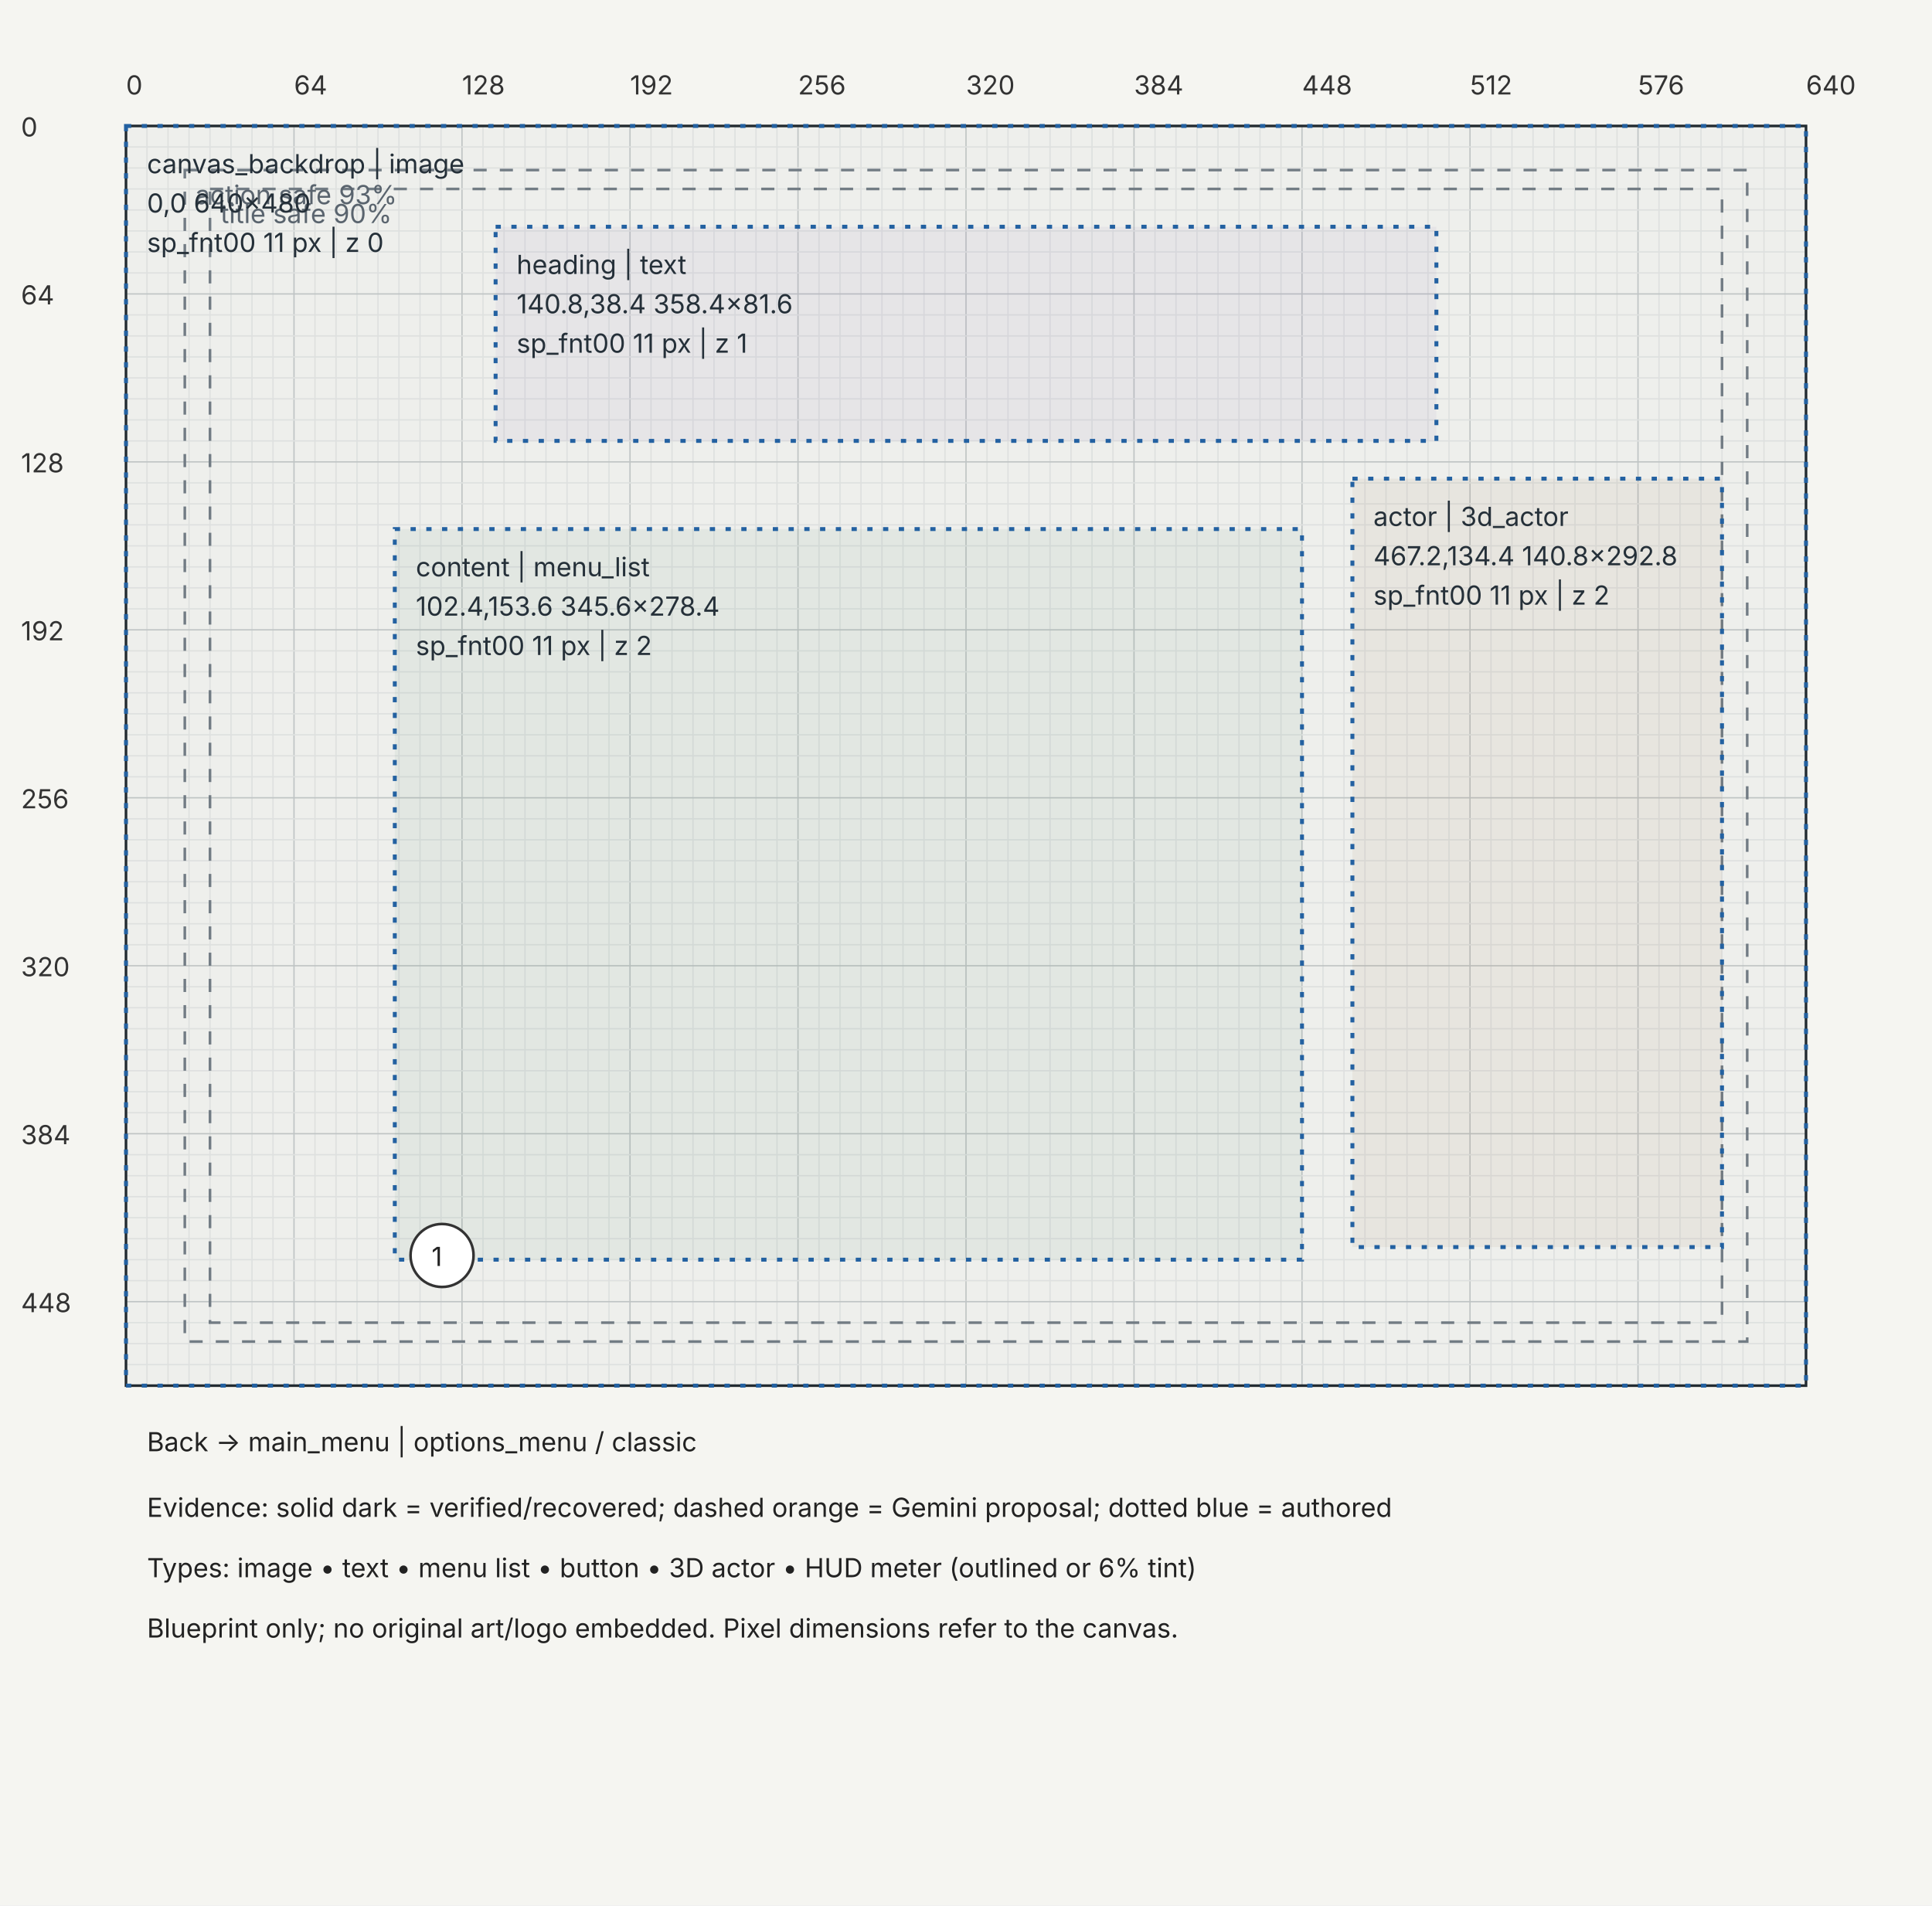
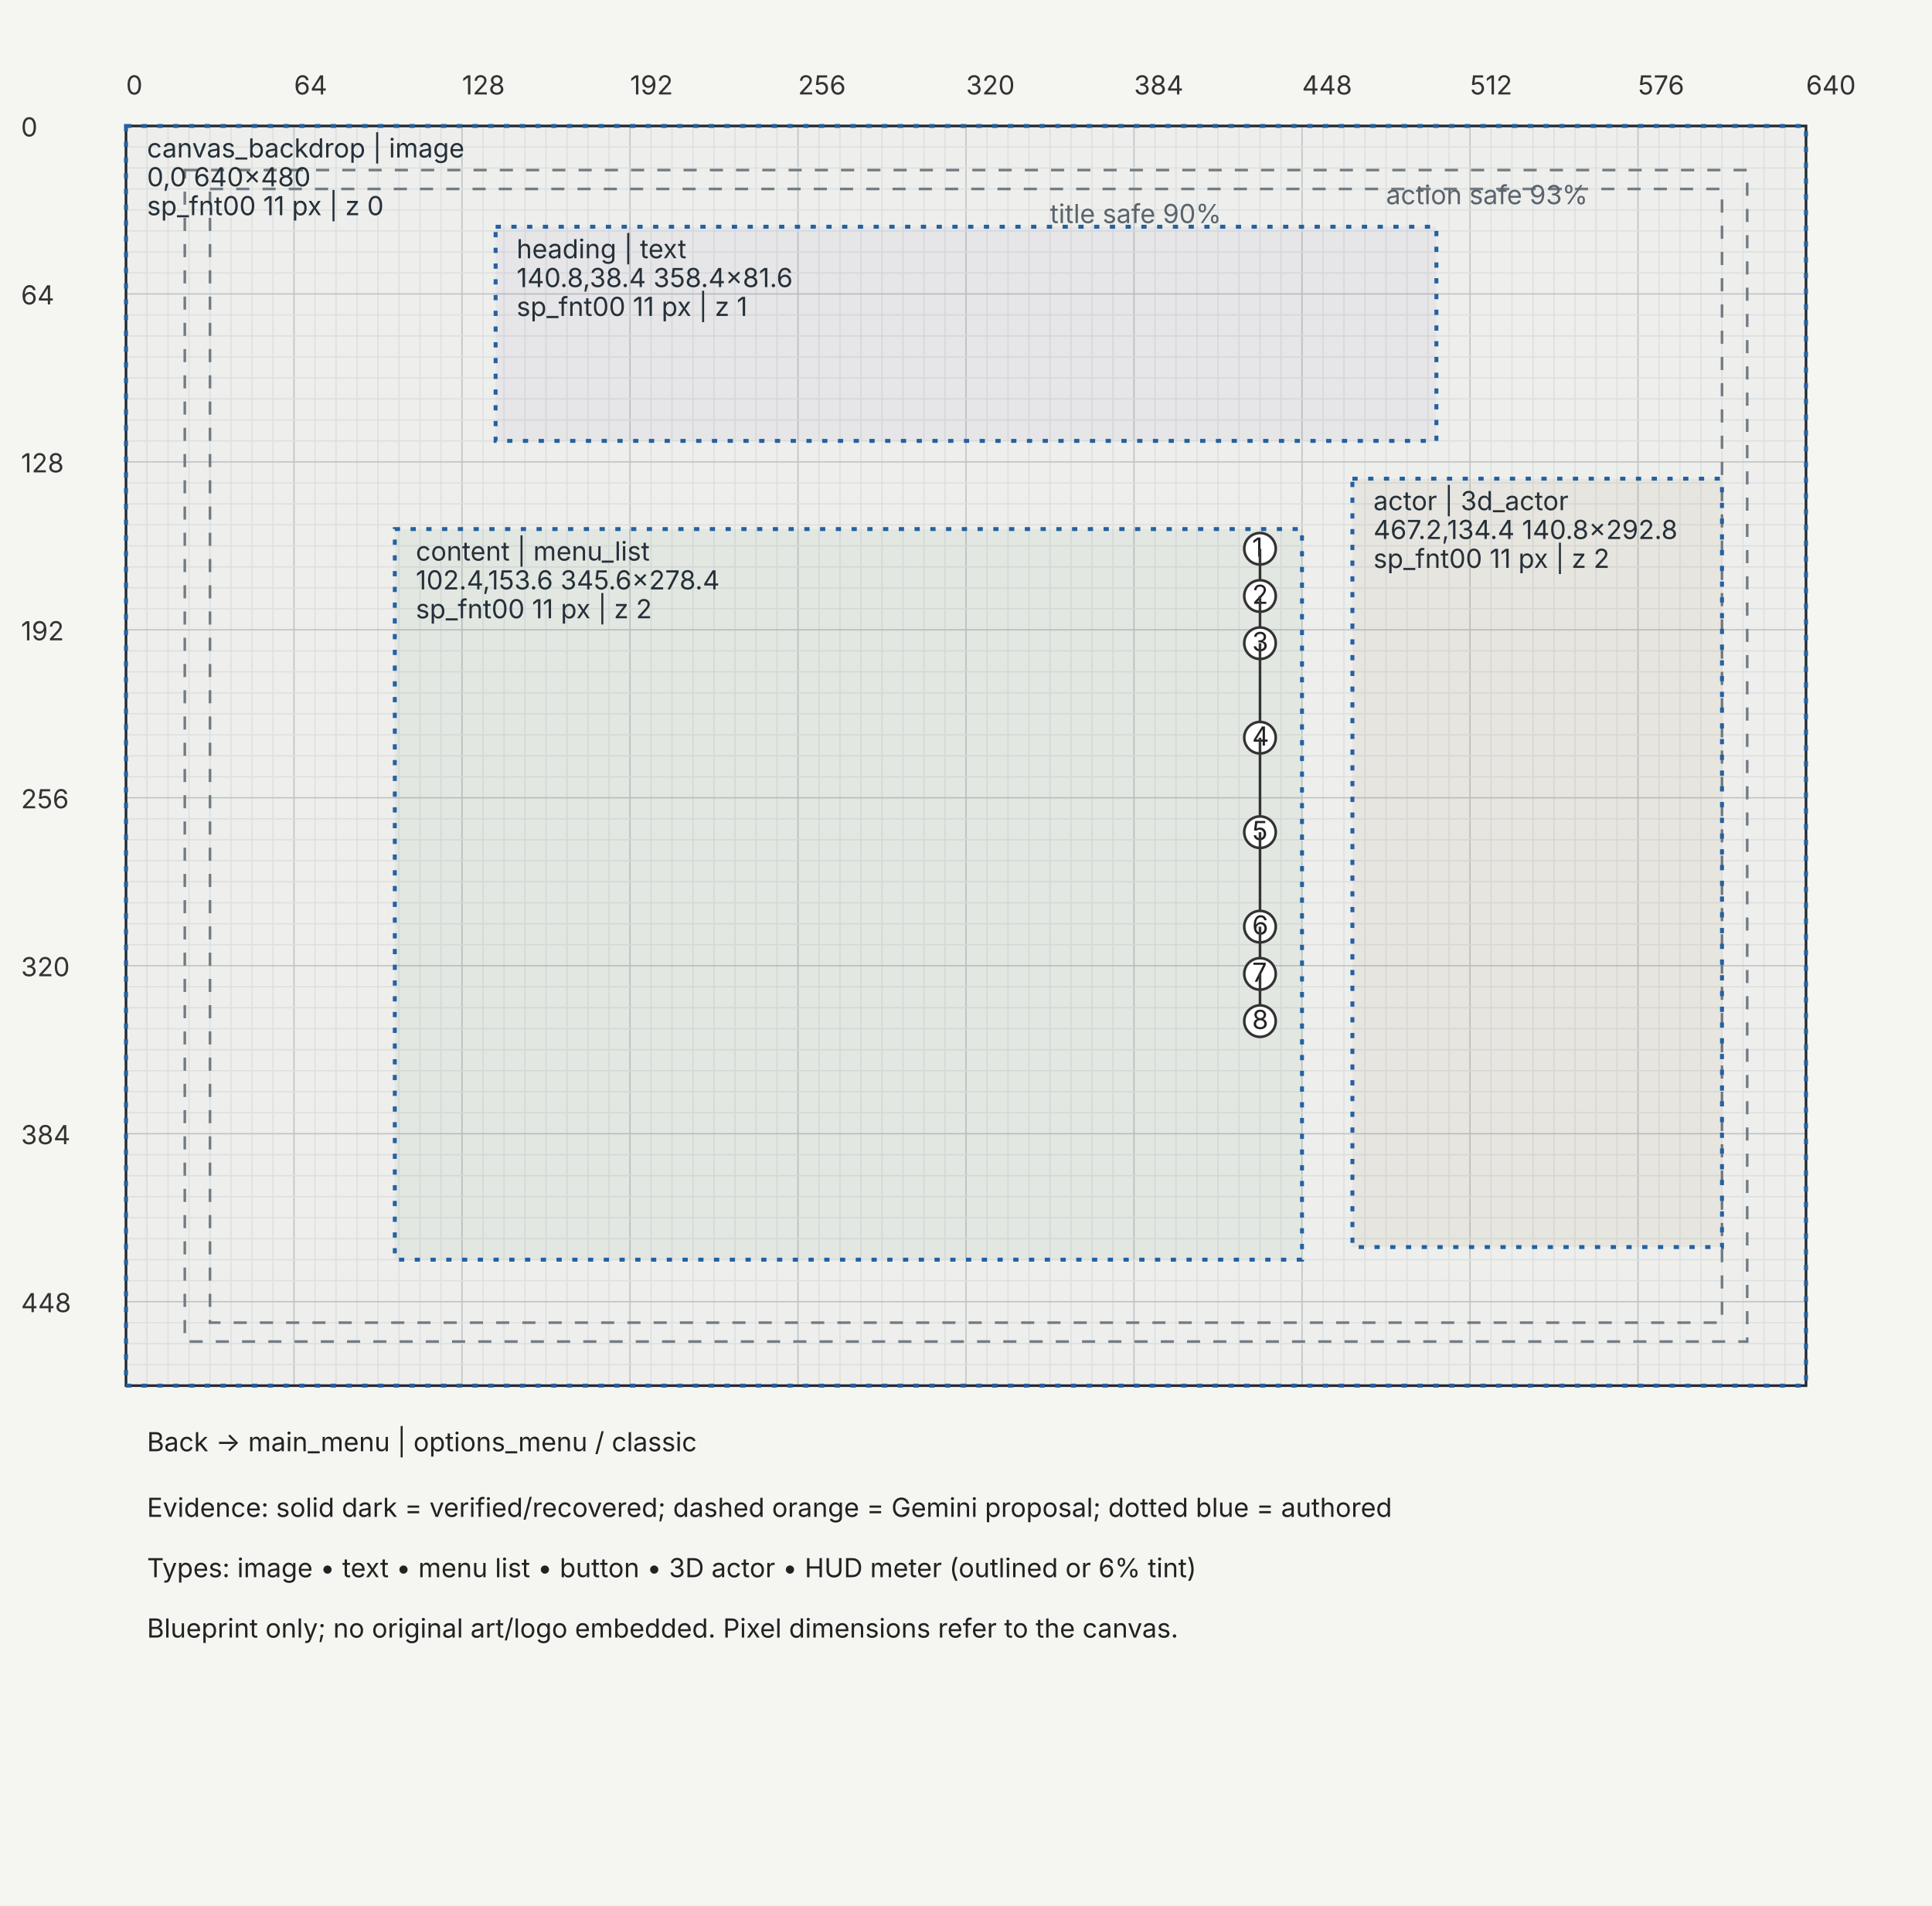
<svg xmlns="http://www.w3.org/2000/svg" width="736" height="726" viewBox="0 0 736 726">
  <rect width="100%" height="100%" fill="#f5f5f1" />
  <defs>
    <marker id="arrow" markerWidth="6" markerHeight="6" refX="5" refY="3" orient="auto">
      <path d="M0,0 L6,3 L0,6" fill="#333" />
    </marker>
  </defs>
  <g transform="translate(48,48)" font-family="Segoe UI,Inter,sans-serif" font-size="10">
    <path d="M0,0 V480" stroke="#c4c8c7" stroke-width="0.5" />
    <path d="M8,0 V480" stroke="#e4e6e3" stroke-width="0.5" />
    <path d="M16,0 V480" stroke="#e4e6e3" stroke-width="0.5" />
    <path d="M24,0 V480" stroke="#e4e6e3" stroke-width="0.5" />
    <path d="M32,0 V480" stroke="#e4e6e3" stroke-width="0.5" />
    <path d="M40,0 V480" stroke="#e4e6e3" stroke-width="0.5" />
    <path d="M48,0 V480" stroke="#e4e6e3" stroke-width="0.5" />
    <path d="M56,0 V480" stroke="#e4e6e3" stroke-width="0.5" />
    <path d="M64,0 V480" stroke="#c4c8c7" stroke-width="0.5" />
    <path d="M72,0 V480" stroke="#e4e6e3" stroke-width="0.5" />
    <path d="M80,0 V480" stroke="#e4e6e3" stroke-width="0.5" />
    <path d="M88,0 V480" stroke="#e4e6e3" stroke-width="0.5" />
    <path d="M96,0 V480" stroke="#e4e6e3" stroke-width="0.5" />
    <path d="M104,0 V480" stroke="#e4e6e3" stroke-width="0.5" />
    <path d="M112,0 V480" stroke="#e4e6e3" stroke-width="0.5" />
    <path d="M120,0 V480" stroke="#e4e6e3" stroke-width="0.5" />
    <path d="M128,0 V480" stroke="#c4c8c7" stroke-width="0.5" />
    <path d="M136,0 V480" stroke="#e4e6e3" stroke-width="0.5" />
    <path d="M144,0 V480" stroke="#e4e6e3" stroke-width="0.5" />
    <path d="M152,0 V480" stroke="#e4e6e3" stroke-width="0.5" />
    <path d="M160,0 V480" stroke="#e4e6e3" stroke-width="0.5" />
    <path d="M168,0 V480" stroke="#e4e6e3" stroke-width="0.5" />
    <path d="M176,0 V480" stroke="#e4e6e3" stroke-width="0.5" />
    <path d="M184,0 V480" stroke="#e4e6e3" stroke-width="0.5" />
    <path d="M192,0 V480" stroke="#c4c8c7" stroke-width="0.5" />
    <path d="M200,0 V480" stroke="#e4e6e3" stroke-width="0.5" />
    <path d="M208,0 V480" stroke="#e4e6e3" stroke-width="0.5" />
    <path d="M216,0 V480" stroke="#e4e6e3" stroke-width="0.5" />
    <path d="M224,0 V480" stroke="#e4e6e3" stroke-width="0.5" />
    <path d="M232,0 V480" stroke="#e4e6e3" stroke-width="0.5" />
    <path d="M240,0 V480" stroke="#e4e6e3" stroke-width="0.5" />
    <path d="M248,0 V480" stroke="#e4e6e3" stroke-width="0.5" />
    <path d="M256,0 V480" stroke="#c4c8c7" stroke-width="0.5" />
    <path d="M264,0 V480" stroke="#e4e6e3" stroke-width="0.5" />
    <path d="M272,0 V480" stroke="#e4e6e3" stroke-width="0.5" />
    <path d="M280,0 V480" stroke="#e4e6e3" stroke-width="0.5" />
    <path d="M288,0 V480" stroke="#e4e6e3" stroke-width="0.5" />
    <path d="M296,0 V480" stroke="#e4e6e3" stroke-width="0.5" />
    <path d="M304,0 V480" stroke="#e4e6e3" stroke-width="0.5" />
    <path d="M312,0 V480" stroke="#e4e6e3" stroke-width="0.5" />
    <path d="M320,0 V480" stroke="#c4c8c7" stroke-width="0.5" />
    <path d="M328,0 V480" stroke="#e4e6e3" stroke-width="0.5" />
    <path d="M336,0 V480" stroke="#e4e6e3" stroke-width="0.5" />
    <path d="M344,0 V480" stroke="#e4e6e3" stroke-width="0.5" />
    <path d="M352,0 V480" stroke="#e4e6e3" stroke-width="0.5" />
    <path d="M360,0 V480" stroke="#e4e6e3" stroke-width="0.5" />
    <path d="M368,0 V480" stroke="#e4e6e3" stroke-width="0.5" />
    <path d="M376,0 V480" stroke="#e4e6e3" stroke-width="0.5" />
    <path d="M384,0 V480" stroke="#c4c8c7" stroke-width="0.5" />
    <path d="M392,0 V480" stroke="#e4e6e3" stroke-width="0.5" />
    <path d="M400,0 V480" stroke="#e4e6e3" stroke-width="0.5" />
    <path d="M408,0 V480" stroke="#e4e6e3" stroke-width="0.5" />
    <path d="M416,0 V480" stroke="#e4e6e3" stroke-width="0.5" />
    <path d="M424,0 V480" stroke="#e4e6e3" stroke-width="0.5" />
    <path d="M432,0 V480" stroke="#e4e6e3" stroke-width="0.5" />
    <path d="M440,0 V480" stroke="#e4e6e3" stroke-width="0.5" />
    <path d="M448,0 V480" stroke="#c4c8c7" stroke-width="0.5" />
    <path d="M456,0 V480" stroke="#e4e6e3" stroke-width="0.5" />
    <path d="M464,0 V480" stroke="#e4e6e3" stroke-width="0.5" />
    <path d="M472,0 V480" stroke="#e4e6e3" stroke-width="0.5" />
    <path d="M480,0 V480" stroke="#e4e6e3" stroke-width="0.5" />
    <path d="M488,0 V480" stroke="#e4e6e3" stroke-width="0.5" />
    <path d="M496,0 V480" stroke="#e4e6e3" stroke-width="0.5" />
    <path d="M504,0 V480" stroke="#e4e6e3" stroke-width="0.5" />
    <path d="M512,0 V480" stroke="#c4c8c7" stroke-width="0.5" />
    <path d="M520,0 V480" stroke="#e4e6e3" stroke-width="0.5" />
    <path d="M528,0 V480" stroke="#e4e6e3" stroke-width="0.5" />
    <path d="M536,0 V480" stroke="#e4e6e3" stroke-width="0.5" />
    <path d="M544,0 V480" stroke="#e4e6e3" stroke-width="0.5" />
    <path d="M552,0 V480" stroke="#e4e6e3" stroke-width="0.5" />
    <path d="M560,0 V480" stroke="#e4e6e3" stroke-width="0.5" />
    <path d="M568,0 V480" stroke="#e4e6e3" stroke-width="0.5" />
    <path d="M576,0 V480" stroke="#c4c8c7" stroke-width="0.5" />
    <path d="M584,0 V480" stroke="#e4e6e3" stroke-width="0.5" />
    <path d="M592,0 V480" stroke="#e4e6e3" stroke-width="0.5" />
    <path d="M600,0 V480" stroke="#e4e6e3" stroke-width="0.5" />
    <path d="M608,0 V480" stroke="#e4e6e3" stroke-width="0.5" />
    <path d="M616,0 V480" stroke="#e4e6e3" stroke-width="0.5" />
    <path d="M624,0 V480" stroke="#e4e6e3" stroke-width="0.5" />
    <path d="M632,0 V480" stroke="#e4e6e3" stroke-width="0.5" />
    <path d="M640,0 V480" stroke="#c4c8c7" stroke-width="0.5" />
    <path d="M0,0 H640" stroke="#c4c8c7" stroke-width="0.5" />
    <path d="M0,8 H640" stroke="#e4e6e3" stroke-width="0.5" />
    <path d="M0,16 H640" stroke="#e4e6e3" stroke-width="0.5" />
    <path d="M0,24 H640" stroke="#e4e6e3" stroke-width="0.5" />
    <path d="M0,32 H640" stroke="#e4e6e3" stroke-width="0.5" />
    <path d="M0,40 H640" stroke="#e4e6e3" stroke-width="0.5" />
    <path d="M0,48 H640" stroke="#e4e6e3" stroke-width="0.5" />
    <path d="M0,56 H640" stroke="#e4e6e3" stroke-width="0.5" />
    <path d="M0,64 H640" stroke="#c4c8c7" stroke-width="0.5" />
    <path d="M0,72 H640" stroke="#e4e6e3" stroke-width="0.5" />
    <path d="M0,80 H640" stroke="#e4e6e3" stroke-width="0.5" />
    <path d="M0,88 H640" stroke="#e4e6e3" stroke-width="0.5" />
    <path d="M0,96 H640" stroke="#e4e6e3" stroke-width="0.5" />
    <path d="M0,104 H640" stroke="#e4e6e3" stroke-width="0.5" />
    <path d="M0,112 H640" stroke="#e4e6e3" stroke-width="0.5" />
    <path d="M0,120 H640" stroke="#e4e6e3" stroke-width="0.5" />
    <path d="M0,128 H640" stroke="#c4c8c7" stroke-width="0.5" />
    <path d="M0,136 H640" stroke="#e4e6e3" stroke-width="0.5" />
    <path d="M0,144 H640" stroke="#e4e6e3" stroke-width="0.5" />
    <path d="M0,152 H640" stroke="#e4e6e3" stroke-width="0.5" />
    <path d="M0,160 H640" stroke="#e4e6e3" stroke-width="0.5" />
    <path d="M0,168 H640" stroke="#e4e6e3" stroke-width="0.5" />
    <path d="M0,176 H640" stroke="#e4e6e3" stroke-width="0.5" />
    <path d="M0,184 H640" stroke="#e4e6e3" stroke-width="0.5" />
    <path d="M0,192 H640" stroke="#c4c8c7" stroke-width="0.5" />
    <path d="M0,200 H640" stroke="#e4e6e3" stroke-width="0.5" />
    <path d="M0,208 H640" stroke="#e4e6e3" stroke-width="0.5" />
    <path d="M0,216 H640" stroke="#e4e6e3" stroke-width="0.5" />
    <path d="M0,224 H640" stroke="#e4e6e3" stroke-width="0.5" />
    <path d="M0,232 H640" stroke="#e4e6e3" stroke-width="0.5" />
    <path d="M0,240 H640" stroke="#e4e6e3" stroke-width="0.5" />
    <path d="M0,248 H640" stroke="#e4e6e3" stroke-width="0.5" />
    <path d="M0,256 H640" stroke="#c4c8c7" stroke-width="0.5" />
    <path d="M0,264 H640" stroke="#e4e6e3" stroke-width="0.5" />
    <path d="M0,272 H640" stroke="#e4e6e3" stroke-width="0.5" />
    <path d="M0,280 H640" stroke="#e4e6e3" stroke-width="0.5" />
    <path d="M0,288 H640" stroke="#e4e6e3" stroke-width="0.5" />
    <path d="M0,296 H640" stroke="#e4e6e3" stroke-width="0.5" />
    <path d="M0,304 H640" stroke="#e4e6e3" stroke-width="0.5" />
    <path d="M0,312 H640" stroke="#e4e6e3" stroke-width="0.5" />
    <path d="M0,320 H640" stroke="#c4c8c7" stroke-width="0.5" />
    <path d="M0,328 H640" stroke="#e4e6e3" stroke-width="0.5" />
    <path d="M0,336 H640" stroke="#e4e6e3" stroke-width="0.5" />
    <path d="M0,344 H640" stroke="#e4e6e3" stroke-width="0.5" />
    <path d="M0,352 H640" stroke="#e4e6e3" stroke-width="0.5" />
    <path d="M0,360 H640" stroke="#e4e6e3" stroke-width="0.5" />
    <path d="M0,368 H640" stroke="#e4e6e3" stroke-width="0.5" />
    <path d="M0,376 H640" stroke="#e4e6e3" stroke-width="0.5" />
    <path d="M0,384 H640" stroke="#c4c8c7" stroke-width="0.5" />
    <path d="M0,392 H640" stroke="#e4e6e3" stroke-width="0.5" />
    <path d="M0,400 H640" stroke="#e4e6e3" stroke-width="0.5" />
    <path d="M0,408 H640" stroke="#e4e6e3" stroke-width="0.5" />
    <path d="M0,416 H640" stroke="#e4e6e3" stroke-width="0.5" />
    <path d="M0,424 H640" stroke="#e4e6e3" stroke-width="0.5" />
    <path d="M0,432 H640" stroke="#e4e6e3" stroke-width="0.5" />
    <path d="M0,440 H640" stroke="#e4e6e3" stroke-width="0.5" />
    <path d="M0,448 H640" stroke="#c4c8c7" stroke-width="0.5" />
    <path d="M0,456 H640" stroke="#e4e6e3" stroke-width="0.5" />
    <path d="M0,464 H640" stroke="#e4e6e3" stroke-width="0.5" />
    <path d="M0,472 H640" stroke="#e4e6e3" stroke-width="0.5" />
    <path d="M0,480 H640" stroke="#e4e6e3" stroke-width="0.5" />
    <text x="0" y="-12" fill="#333">0</text>
    <text x="64" y="-12" fill="#333">64</text>
    <text x="128" y="-12" fill="#333">128</text>
    <text x="192" y="-12" fill="#333">192</text>
    <text x="256" y="-12" fill="#333">256</text>
    <text x="320" y="-12" fill="#333">320</text>
    <text x="384" y="-12" fill="#333">384</text>
    <text x="448" y="-12" fill="#333">448</text>
    <text x="512" y="-12" fill="#333">512</text>
    <text x="576" y="-12" fill="#333">576</text>
    <text x="640" y="-12" fill="#333">640</text>
    <text x="-40" y="4" fill="#333">0</text>
    <text x="-40" y="68" fill="#333">64</text>
    <text x="-40" y="132" fill="#333">128</text>
    <text x="-40" y="196" fill="#333">192</text>
    <text x="-40" y="260" fill="#333">256</text>
    <text x="-40" y="324" fill="#333">320</text>
    <text x="-40" y="388" fill="#333">384</text>
    <text x="-40" y="452" fill="#333">448</text>
    <rect width="640" height="480" fill="none" stroke="#20282e" />
    <rect x="32" y="24" width="576" height="432" fill="none" stroke="#727b83" stroke-dasharray="5 5" />
-     <text x="36" y="37" fill="#58626b">title safe 90%</text>
+     <text x="352" y="37" fill="#58626b">title safe 90%</text>
    <rect x="22.4" y="16.8" width="595.2" height="446.4" fill="none" stroke="#727b83" stroke-dasharray="5 5" />
-     <text x="26.4" y="29.8" fill="#58626b">action safe 93%</text>
+     <text x="480" y="29.8" fill="#58626b">action safe 93%</text>
    <g>
      <rect x="0" y="0" width="640" height="480" fill="#7c8c97" fill-opacity="0.06" stroke="#2361a1" stroke-width="1.5" stroke-dasharray="2 4" />
-       <text x="8" y="18" fill="#253039">canvas_backdrop | image</text>
-       <text x="8" y="33" fill="#253039">0,0 640×480</text>
-       <text x="8" y="48" fill="#253039">sp_fnt00 11 px | z 0</text>
+       <text x="8" y="12" fill="#253039">canvas_backdrop | image</text>
+       <text x="8" y="23" fill="#253039">0,0 640×480</text>
+       <text x="8" y="34" fill="#253039">sp_fnt00 11 px | z 0</text>
    </g>
    <g>
      <rect x="140.8" y="38.4" width="358.4" height="81.6" fill="#6651a5" fill-opacity="0.06" stroke="#2361a1" stroke-width="1.5" stroke-dasharray="2 4" />
-       <text x="148.8" y="56.4" fill="#253039">heading | text</text>
-       <text x="148.8" y="71.4" fill="#253039">140.8,38.4 358.4×81.6</text>
-       <text x="148.8" y="86.4" fill="#253039">sp_fnt00 11 px | z 1</text>
+       <text x="148.8" y="50.4" fill="#253039">heading | text</text>
+       <text x="148.8" y="61.4" fill="#253039">140.8,38.4 358.4×81.6</text>
+       <text x="148.8" y="72.4" fill="#253039">sp_fnt00 11 px | z 1</text>
    </g>
    <g>
      <rect x="102.4" y="153.6" width="345.6" height="278.4" fill="#296b4f" fill-opacity="0.06" stroke="#2361a1" stroke-width="1.5" stroke-dasharray="2 4" />
-       <text x="110.4" y="171.6" fill="#253039">content | menu_list</text>
-       <text x="110.4" y="186.6" fill="#253039">102.4,153.6 345.6×278.4</text>
-       <text x="110.4" y="201.6" fill="#253039">sp_fnt00 11 px | z 2</text>
+       <text x="110.4" y="165.6" fill="#253039">content | menu_list</text>
+       <text x="110.4" y="176.6" fill="#253039">102.4,153.6 345.6×278.4</text>
+       <text x="110.4" y="187.6" fill="#253039">sp_fnt00 11 px | z 2</text>
    </g>
    <g>
      <rect x="467.2" y="134.4" width="140.8" height="292.8" fill="#775020" fill-opacity="0.06" stroke="#2361a1" stroke-width="1.5" stroke-dasharray="2 4" />
-       <text x="475.2" y="152.4" fill="#253039">actor | 3d_actor</text>
-       <text x="475.2" y="167.4" fill="#253039">467.2,134.4 140.8×292.8</text>
-       <text x="475.2" y="182.4" fill="#253039">sp_fnt00 11 px | z 2</text>
-     </g>
-     <circle cx="120.4" cy="430.4" r="12" fill="#fff" stroke="#333" />
-     <text x="116.4" y="434.4" fill="#222">1</text>
+       <text x="475.2" y="146.4" fill="#253039">actor | 3d_actor</text>
+       <text x="475.2" y="157.4" fill="#253039">467.2,134.4 140.8×292.8</text>
+       <text x="475.2" y="168.4" fill="#253039">sp_fnt00 11 px | z 2</text>
+     </g>
+     <circle cx="432.0" cy="161.1" r="6" fill="#fff" stroke="#333" />
+     <text x="429.0" y="164.1" fill="#222">1</text>
+     <path d="M432.0,161.1 L432.0,179.1" stroke="#333" marker-end="url(#arrow)" />
+     <circle cx="432.0" cy="179.1" r="6" fill="#fff" stroke="#333" />
+     <text x="429.0" y="182.1" fill="#222">2</text>
+     <path d="M432.0,179.1 L432.0,197.1" stroke="#333" marker-end="url(#arrow)" />
+     <circle cx="432.0" cy="197.1" r="6" fill="#fff" stroke="#333" />
+     <text x="429.0" y="200.1" fill="#222">3</text>
+     <path d="M432.0,197.1 L432.0,233.1" stroke="#333" marker-end="url(#arrow)" />
+     <circle cx="432.0" cy="233.1" r="6" fill="#fff" stroke="#333" />
+     <text x="429.0" y="236.1" fill="#222">4</text>
+     <path d="M432.0,233.1 L432.0,269.1" stroke="#333" marker-end="url(#arrow)" />
+     <circle cx="432.0" cy="269.1" r="6" fill="#fff" stroke="#333" />
+     <text x="429.0" y="272.1" fill="#222">5</text>
+     <path d="M432.0,269.1 L432.0,305.1" stroke="#333" marker-end="url(#arrow)" />
+     <circle cx="432.0" cy="305.1" r="6" fill="#fff" stroke="#333" />
+     <text x="429.0" y="308.1" fill="#222">6</text>
+     <path d="M432.0,305.1 L432.0,323.1" stroke="#333" marker-end="url(#arrow)" />
+     <circle cx="432.0" cy="323.1" r="6" fill="#fff" stroke="#333" />
+     <text x="429.0" y="326.1" fill="#222">7</text>
+     <path d="M432.0,323.1 L432.0,341.1" stroke="#333" marker-end="url(#arrow)" />
+     <circle cx="432.0" cy="341.1" r="6" fill="#fff" stroke="#333" />
+     <text x="429.0" y="344.1" fill="#222">8</text>
    <text x="8" y="505" fill="#222">Back → main_menu | options_menu / classic</text>
    <text x="8" y="530" fill="#222">Evidence: solid dark = verified/recovered; dashed orange = Gemini proposal; dotted blue = authored</text>
    <text x="8" y="553" fill="#222">Types: image • text • menu list • button • 3D actor • HUD meter (outlined or 6% tint)</text>
    <text x="8" y="576" fill="#222">Blueprint only; no original art/logo embedded. Pixel dimensions refer to the canvas.</text>
  </g>
</svg>
